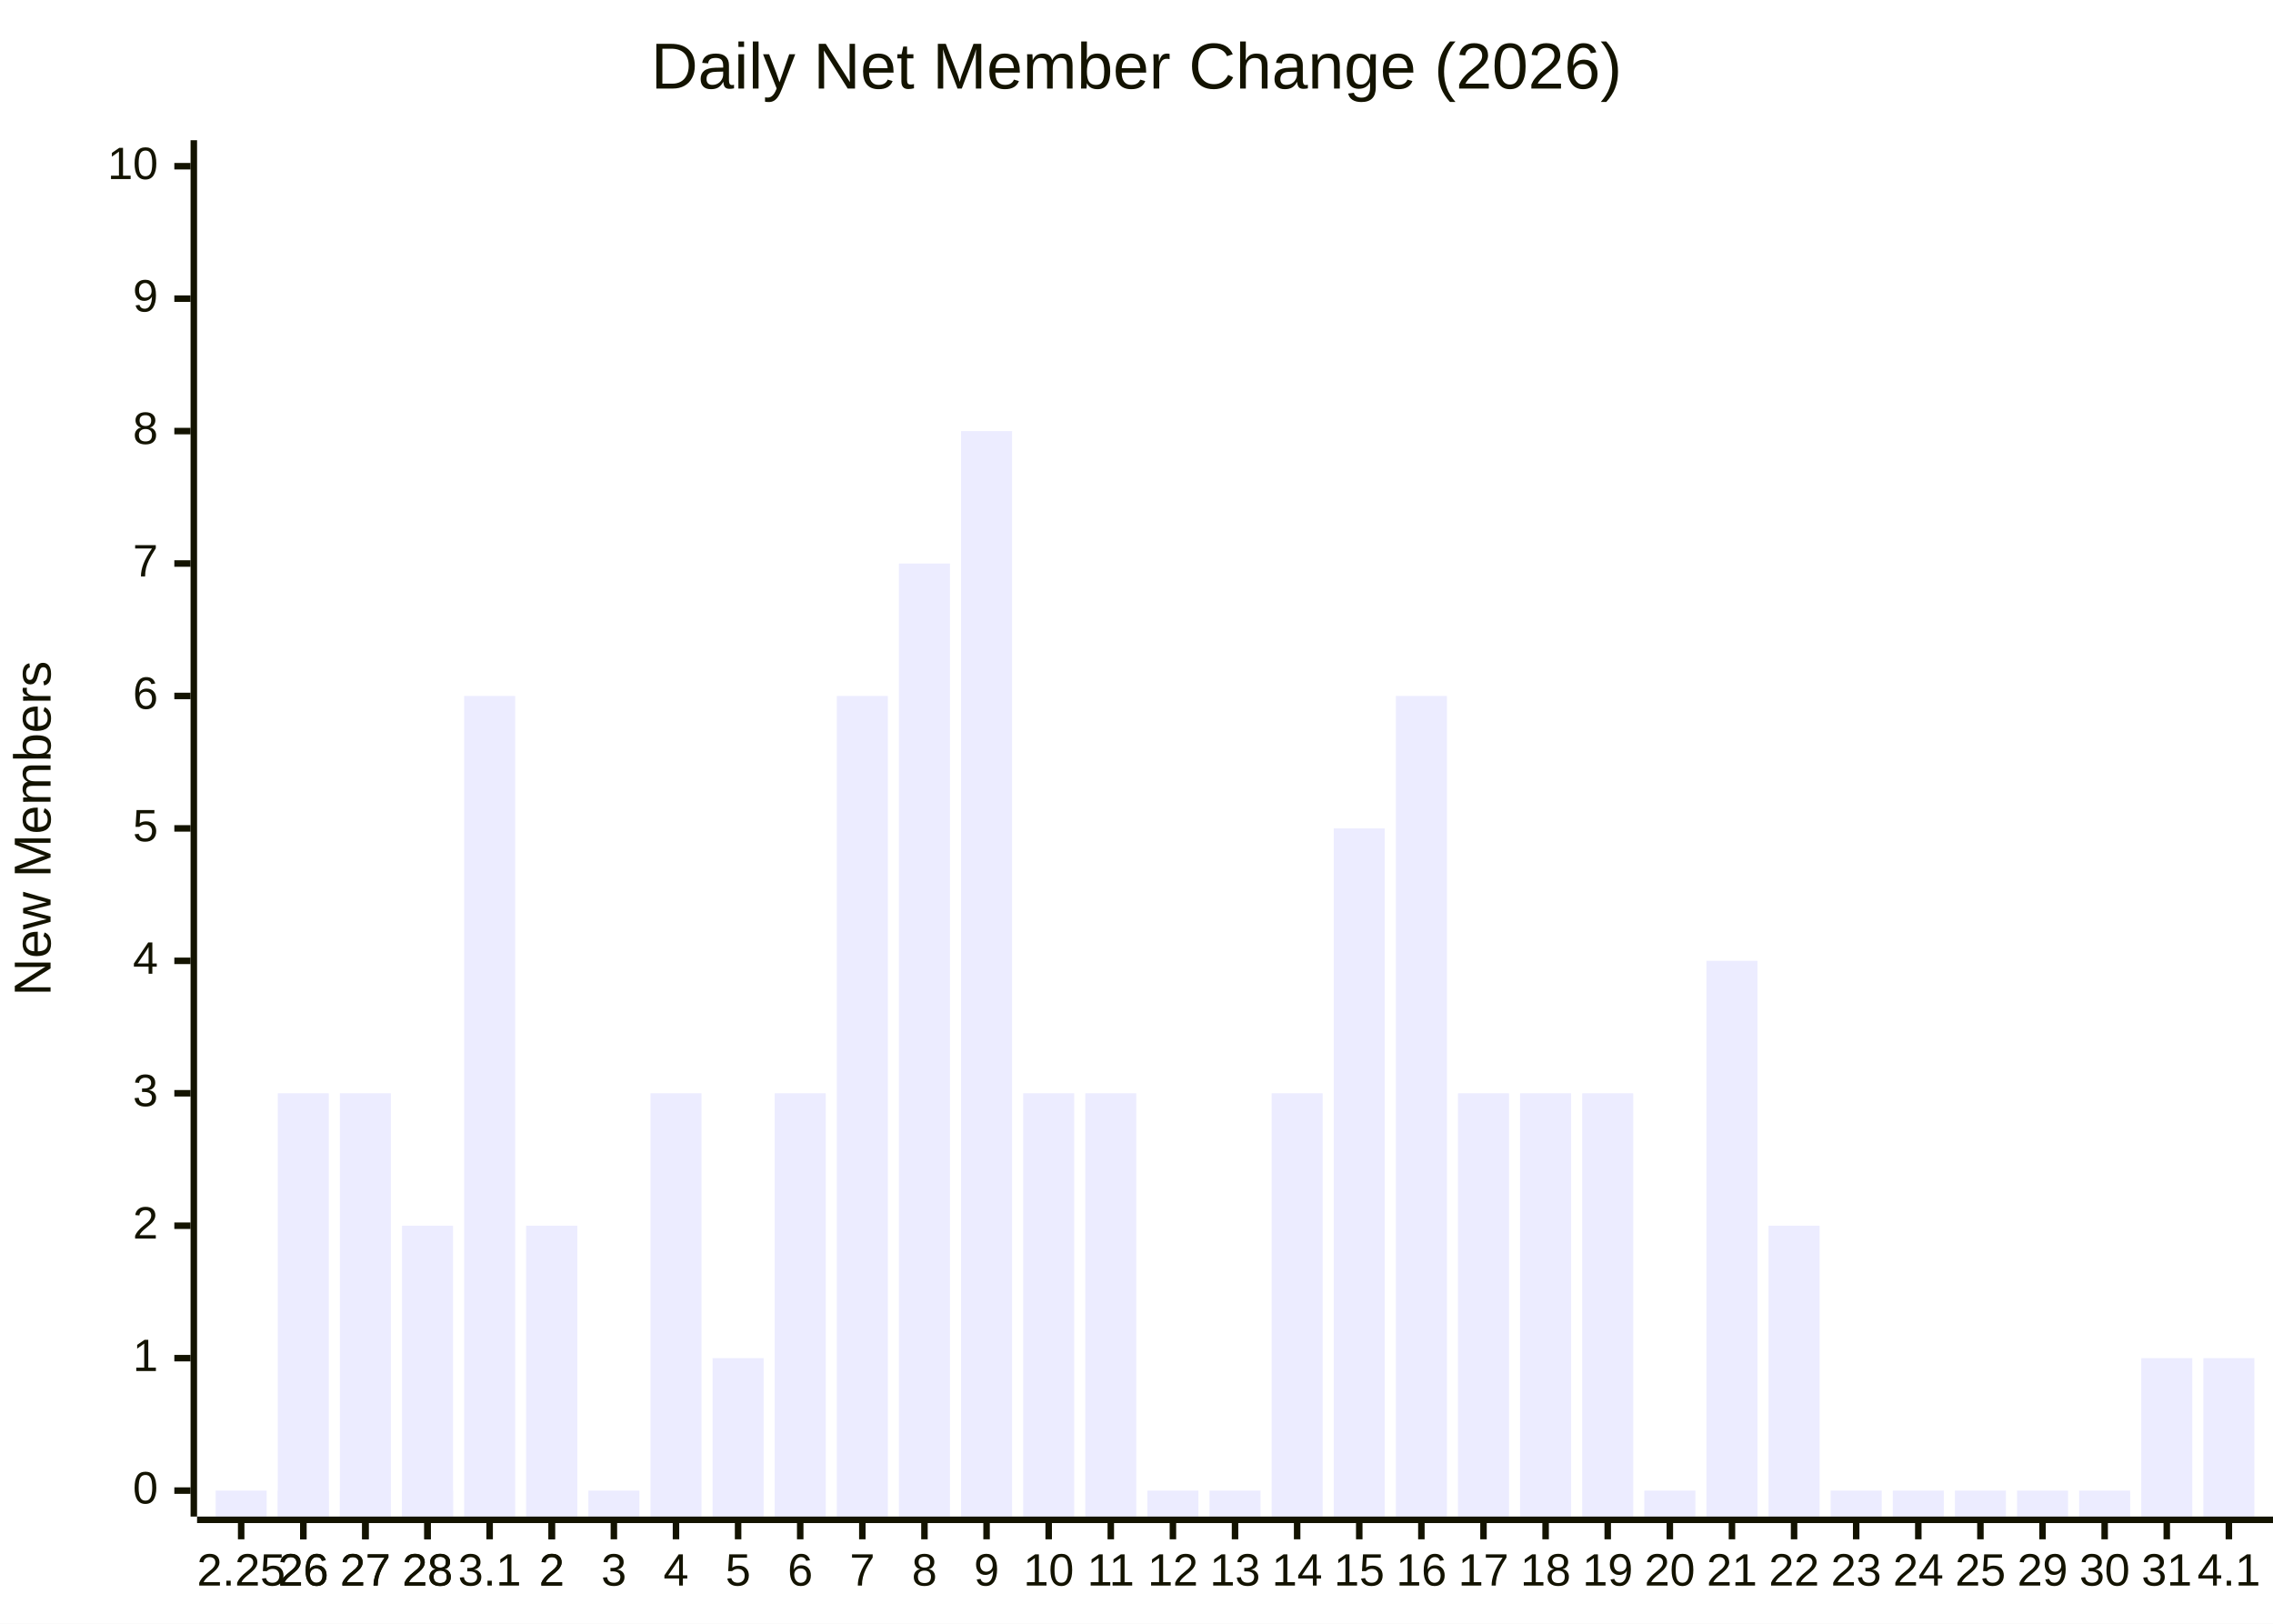
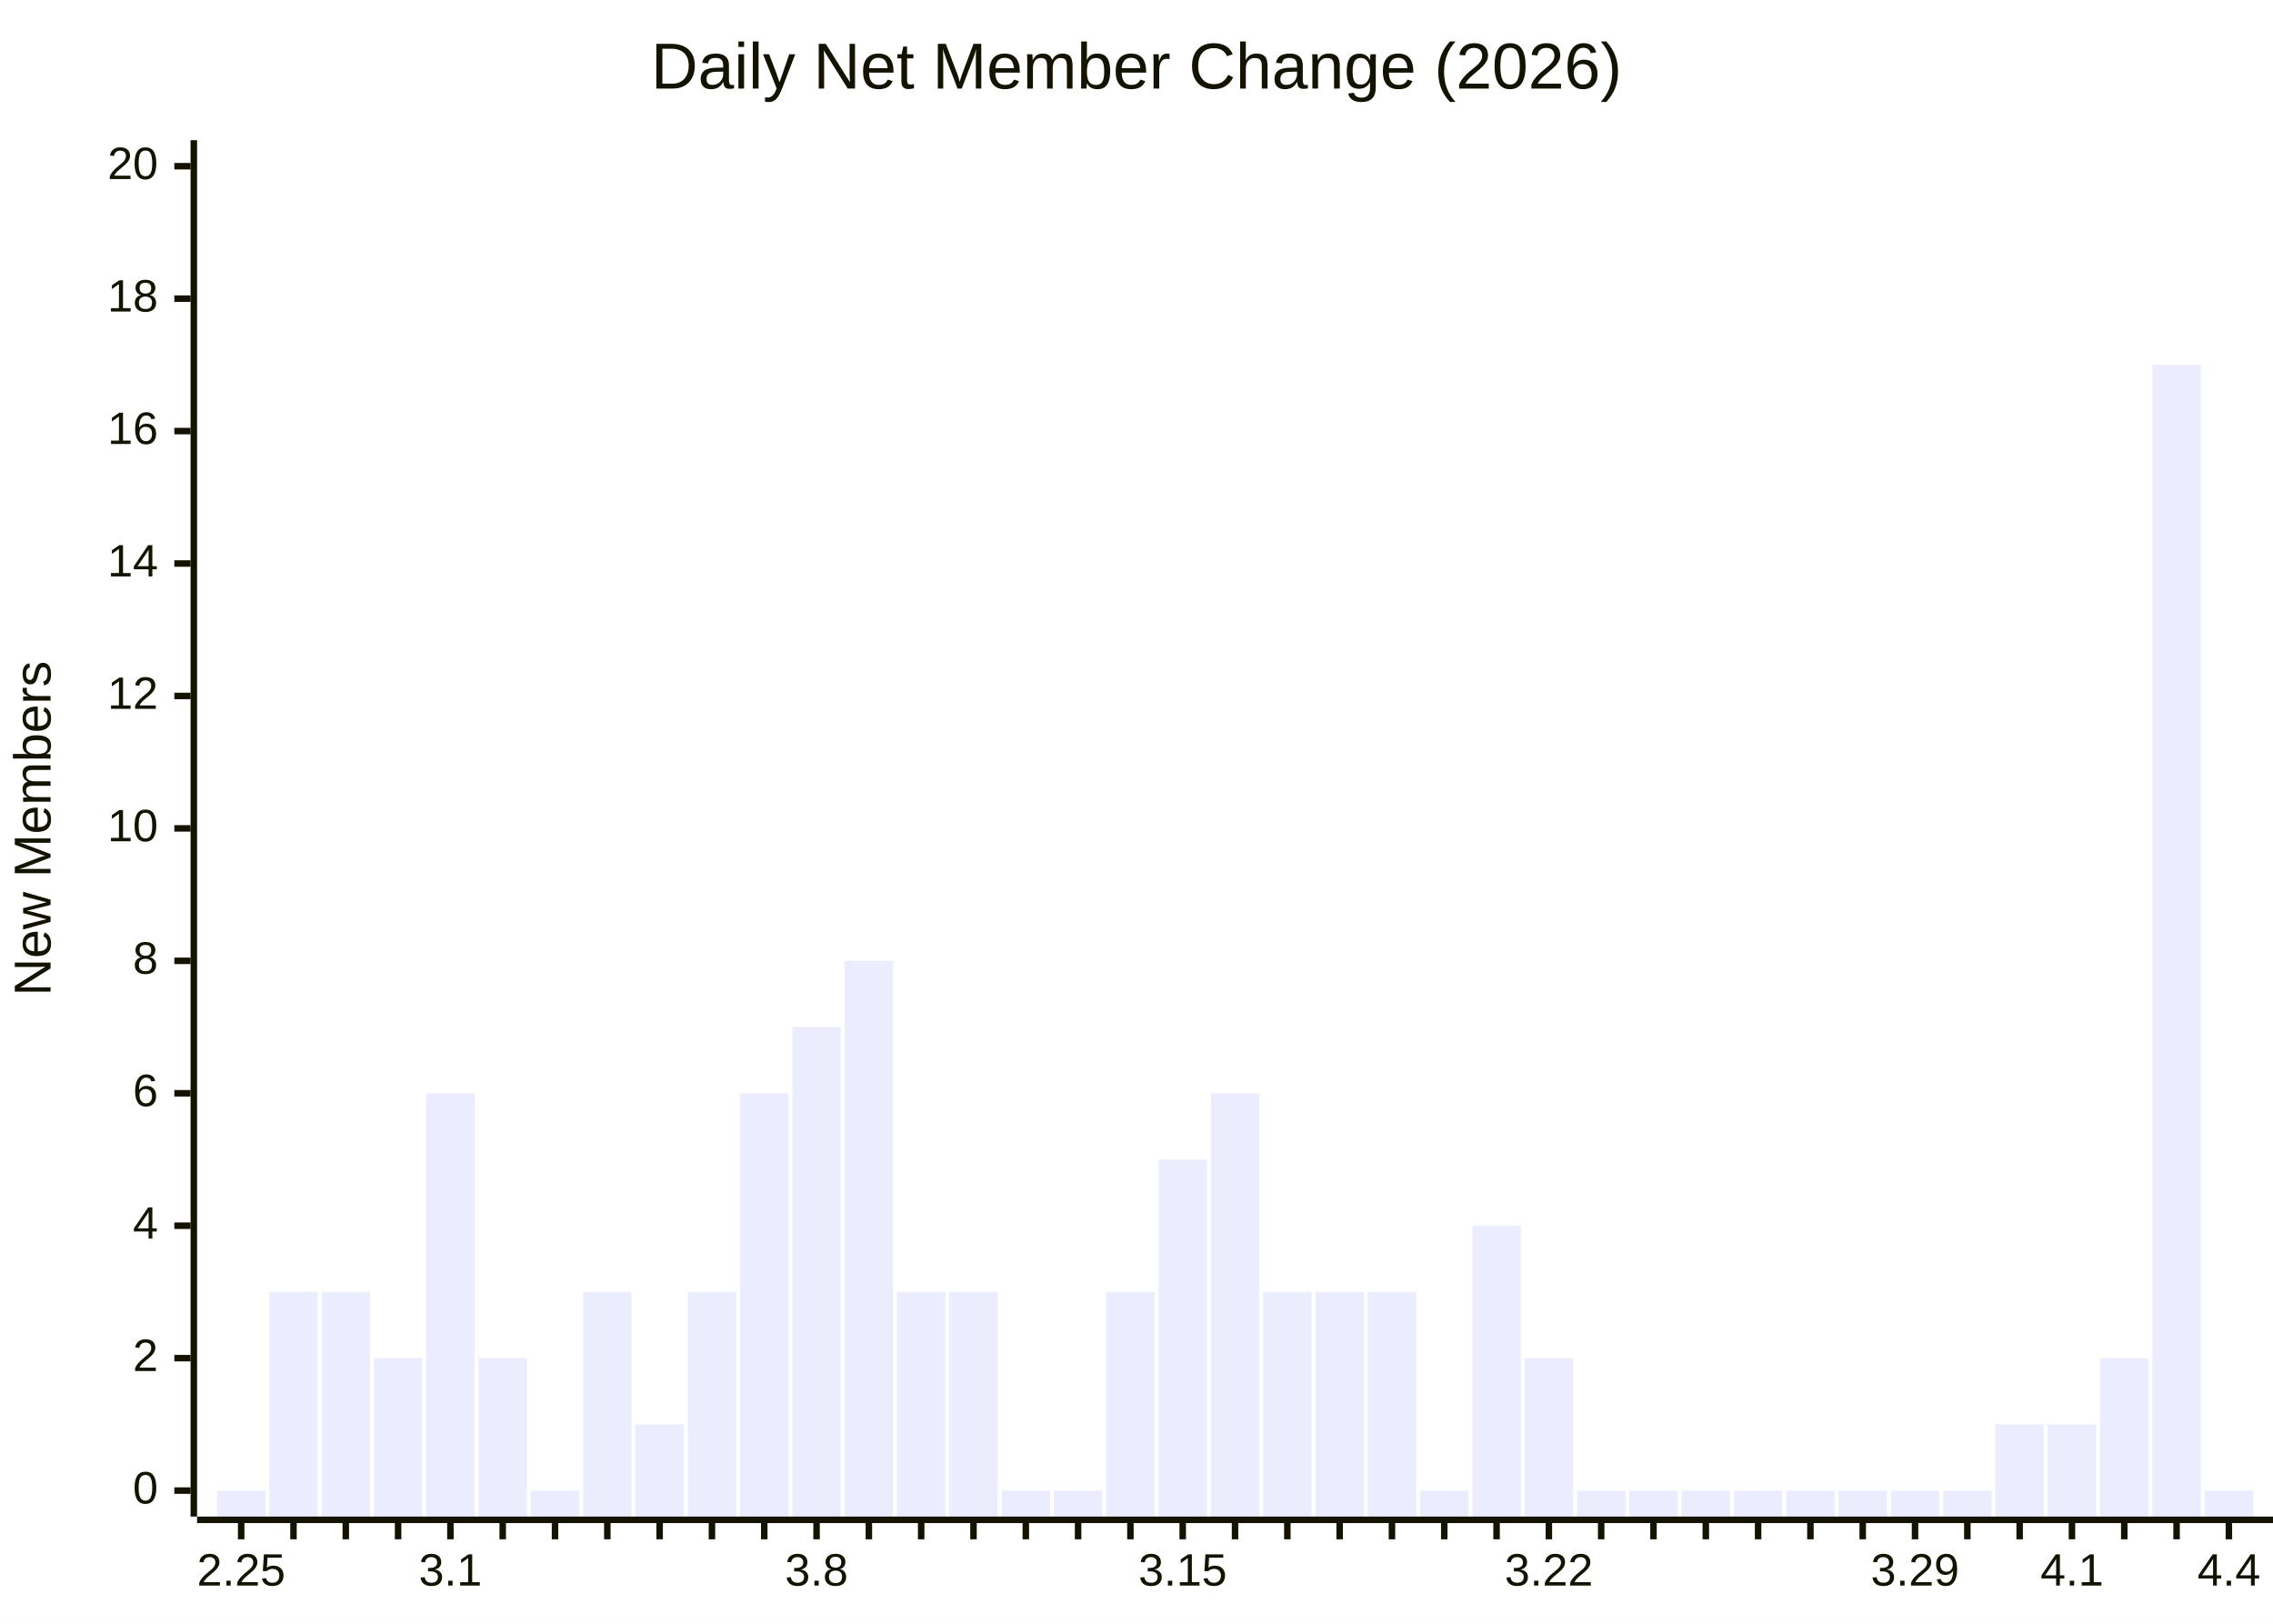
<svg xmlns="http://www.w3.org/2000/svg" id="my-svg" width="100%" style="max-width: 700px; background-color: white;" viewBox="0 0 700 500" role="graphics-document document" aria-roledescription="xychart">
  <style>#my-svg{font-family:"trebuchet ms",verdana,arial,sans-serif;font-size:16px;fill:#333;}@keyframes edge-animation-frame{from{stroke-dashoffset:0;}}@keyframes dash{to{stroke-dashoffset:0;}}#my-svg .edge-animation-slow{stroke-dasharray:9,5!important;stroke-dashoffset:900;animation:dash 50s linear infinite;stroke-linecap:round;}#my-svg .edge-animation-fast{stroke-dasharray:9,5!important;stroke-dashoffset:900;animation:dash 20s linear infinite;stroke-linecap:round;}#my-svg .error-icon{fill:#552222;}#my-svg .error-text{fill:#552222;stroke:#552222;}#my-svg .edge-thickness-normal{stroke-width:1px;}#my-svg .edge-thickness-thick{stroke-width:3.5px;}#my-svg .edge-pattern-solid{stroke-dasharray:0;}#my-svg .edge-thickness-invisible{stroke-width:0;fill:none;}#my-svg .edge-pattern-dashed{stroke-dasharray:3;}#my-svg .edge-pattern-dotted{stroke-dasharray:2;}#my-svg .marker{fill:#333333;stroke:#333333;}#my-svg .marker.cross{stroke:#333333;}#my-svg svg{font-family:"trebuchet ms",verdana,arial,sans-serif;font-size:16px;}#my-svg p{margin:0;}#my-svg :root{--mermaid-font-family:"trebuchet ms",verdana,arial,sans-serif;}</style>
  <g />
  <g class="main">
    <rect width="700" height="500" class="background" fill="white" />
    <g class="chart-title">
      <text x="0" y="0" fill="#131300" font-size="20" dominant-baseline="middle" text-anchor="middle" transform="translate(350, 21.58984) rotate(0)">Daily Net Member Change (2026)</text>
    </g>
    <g class="plot">
      <g class="bar-plot-0">
-         <rect x="66.415" y="459" width="15.717" height="8" fill="#ECECFF" stroke="#ECECFF" stroke-width="0" />
-         <rect x="85.544" y="336.654" width="15.717" height="130.346" fill="#ECECFF" stroke="#ECECFF" stroke-width="0" />
-         <rect x="104.674" y="336.654" width="15.717" height="130.346" fill="#ECECFF" stroke="#ECECFF" stroke-width="0" />
-         <rect x="123.803" y="377.436" width="15.717" height="89.564" fill="#ECECFF" stroke="#ECECFF" stroke-width="0" />
-         <rect x="142.932" y="214.308" width="15.717" height="252.692" fill="#ECECFF" stroke="#ECECFF" stroke-width="0" />
-         <rect x="162.062" y="377.436" width="15.717" height="89.564" fill="#ECECFF" stroke="#ECECFF" stroke-width="0" />
-         <rect x="181.191" y="459" width="15.717" height="8" fill="#ECECFF" stroke="#ECECFF" stroke-width="0" />
-         <rect x="200.321" y="336.654" width="15.717" height="130.346" fill="#ECECFF" stroke="#ECECFF" stroke-width="0" />
-         <rect x="219.45" y="418.218" width="15.717" height="48.782" fill="#ECECFF" stroke="#ECECFF" stroke-width="0" />
-         <rect x="238.579" y="336.654" width="15.717" height="130.346" fill="#ECECFF" stroke="#ECECFF" stroke-width="0" />
-         <rect x="257.709" y="214.308" width="15.717" height="252.692" fill="#ECECFF" stroke="#ECECFF" stroke-width="0" />
-         <rect x="276.838" y="173.526" width="15.717" height="293.474" fill="#ECECFF" stroke="#ECECFF" stroke-width="0" />
-         <rect x="295.968" y="132.744" width="15.717" height="334.256" fill="#ECECFF" stroke="#ECECFF" stroke-width="0" />
-         <rect x="315.097" y="336.654" width="15.717" height="130.346" fill="#ECECFF" stroke="#ECECFF" stroke-width="0" />
-         <rect x="334.226" y="336.654" width="15.717" height="130.346" fill="#ECECFF" stroke="#ECECFF" stroke-width="0" />
-         <rect x="353.356" y="459" width="15.717" height="8" fill="#ECECFF" stroke="#ECECFF" stroke-width="0" />
-         <rect x="372.485" y="459" width="15.717" height="8" fill="#ECECFF" stroke="#ECECFF" stroke-width="0" />
-         <rect x="391.615" y="336.654" width="15.717" height="130.346" fill="#ECECFF" stroke="#ECECFF" stroke-width="0" />
-         <rect x="410.744" y="255.09" width="15.717" height="211.91" fill="#ECECFF" stroke="#ECECFF" stroke-width="0" />
-         <rect x="429.873" y="214.308" width="15.717" height="252.692" fill="#ECECFF" stroke="#ECECFF" stroke-width="0" />
-         <rect x="449.003" y="336.654" width="15.717" height="130.346" fill="#ECECFF" stroke="#ECECFF" stroke-width="0" />
-         <rect x="468.132" y="336.654" width="15.717" height="130.346" fill="#ECECFF" stroke="#ECECFF" stroke-width="0" />
-         <rect x="487.262" y="336.654" width="15.717" height="130.346" fill="#ECECFF" stroke="#ECECFF" stroke-width="0" />
-         <rect x="506.391" y="459" width="15.717" height="8" fill="#ECECFF" stroke="#ECECFF" stroke-width="0" />
-         <rect x="525.52" y="295.872" width="15.717" height="171.128" fill="#ECECFF" stroke="#ECECFF" stroke-width="0" />
-         <rect x="544.65" y="377.436" width="15.717" height="89.564" fill="#ECECFF" stroke="#ECECFF" stroke-width="0" />
-         <rect x="563.779" y="459" width="15.717" height="8" fill="#ECECFF" stroke="#ECECFF" stroke-width="0" />
-         <rect x="582.909" y="459" width="15.717" height="8" fill="#ECECFF" stroke="#ECECFF" stroke-width="0" />
-         <rect x="602.038" y="459" width="15.717" height="8" fill="#ECECFF" stroke="#ECECFF" stroke-width="0" />
-         <rect x="85.544" y="459" width="15.717" height="8" fill="#ECECFF" stroke="#ECECFF" stroke-width="0" />
-         <rect x="104.674" y="459" width="15.717" height="8" fill="#ECECFF" stroke="#ECECFF" stroke-width="0" />
-         <rect x="123.803" y="459" width="15.717" height="8" fill="#ECECFF" stroke="#ECECFF" stroke-width="0" />
-         <rect x="621.167" y="459" width="15.717" height="8" fill="#ECECFF" stroke="#ECECFF" stroke-width="0" />
-         <rect x="640.297" y="459" width="15.717" height="8" fill="#ECECFF" stroke="#ECECFF" stroke-width="0" />
-         <rect x="659.426" y="418.218" width="15.717" height="48.782" fill="#ECECFF" stroke="#ECECFF" stroke-width="0" />
-         <rect x="678.556" y="418.218" width="15.717" height="48.782" fill="#ECECFF" stroke="#ECECFF" stroke-width="0" />
-         <rect x="162.062" y="377.436" width="15.717" height="89.564" fill="#ECECFF" stroke="#ECECFF" stroke-width="0" />
+         <rect x="66.818" y="459" width="14.911" height="8" fill="#ECECFF" stroke="#ECECFF" stroke-width="0" />
+         <rect x="82.927" y="397.827" width="14.911" height="69.173" fill="#ECECFF" stroke="#ECECFF" stroke-width="0" />
+         <rect x="99.036" y="397.827" width="14.911" height="69.173" fill="#ECECFF" stroke="#ECECFF" stroke-width="0" />
+         <rect x="115.145" y="418.218" width="14.911" height="48.782" fill="#ECECFF" stroke="#ECECFF" stroke-width="0" />
+         <rect x="131.254" y="336.654" width="14.911" height="130.346" fill="#ECECFF" stroke="#ECECFF" stroke-width="0" />
+         <rect x="147.363" y="418.218" width="14.911" height="48.782" fill="#ECECFF" stroke="#ECECFF" stroke-width="0" />
+         <rect x="163.472" y="459" width="14.911" height="8" fill="#ECECFF" stroke="#ECECFF" stroke-width="0" />
+         <rect x="179.581" y="397.827" width="14.911" height="69.173" fill="#ECECFF" stroke="#ECECFF" stroke-width="0" />
+         <rect x="195.69" y="438.609" width="14.911" height="28.391" fill="#ECECFF" stroke="#ECECFF" stroke-width="0" />
+         <rect x="211.799" y="397.827" width="14.911" height="69.173" fill="#ECECFF" stroke="#ECECFF" stroke-width="0" />
+         <rect x="227.908" y="336.654" width="14.911" height="130.346" fill="#ECECFF" stroke="#ECECFF" stroke-width="0" />
+         <rect x="244.016" y="316.263" width="14.911" height="150.737" fill="#ECECFF" stroke="#ECECFF" stroke-width="0" />
+         <rect x="260.125" y="295.872" width="14.911" height="171.128" fill="#ECECFF" stroke="#ECECFF" stroke-width="0" />
+         <rect x="276.234" y="397.827" width="14.911" height="69.173" fill="#ECECFF" stroke="#ECECFF" stroke-width="0" />
+         <rect x="292.343" y="397.827" width="14.911" height="69.173" fill="#ECECFF" stroke="#ECECFF" stroke-width="0" />
+         <rect x="308.452" y="459" width="14.911" height="8" fill="#ECECFF" stroke="#ECECFF" stroke-width="0" />
+         <rect x="324.561" y="459" width="14.911" height="8" fill="#ECECFF" stroke="#ECECFF" stroke-width="0" />
+         <rect x="340.67" y="397.827" width="14.911" height="69.173" fill="#ECECFF" stroke="#ECECFF" stroke-width="0" />
+         <rect x="356.779" y="357.045" width="14.911" height="109.955" fill="#ECECFF" stroke="#ECECFF" stroke-width="0" />
+         <rect x="372.888" y="336.654" width="14.911" height="130.346" fill="#ECECFF" stroke="#ECECFF" stroke-width="0" />
+         <rect x="388.997" y="397.827" width="14.911" height="69.173" fill="#ECECFF" stroke="#ECECFF" stroke-width="0" />
+         <rect x="405.106" y="397.827" width="14.911" height="69.173" fill="#ECECFF" stroke="#ECECFF" stroke-width="0" />
+         <rect x="421.215" y="397.827" width="14.911" height="69.173" fill="#ECECFF" stroke="#ECECFF" stroke-width="0" />
+         <rect x="437.324" y="459" width="14.911" height="8" fill="#ECECFF" stroke="#ECECFF" stroke-width="0" />
+         <rect x="453.433" y="377.436" width="14.911" height="89.564" fill="#ECECFF" stroke="#ECECFF" stroke-width="0" />
+         <rect x="469.542" y="418.218" width="14.911" height="48.782" fill="#ECECFF" stroke="#ECECFF" stroke-width="0" />
+         <rect x="485.651" y="459" width="14.911" height="8" fill="#ECECFF" stroke="#ECECFF" stroke-width="0" />
+         <rect x="501.76" y="459" width="14.911" height="8" fill="#ECECFF" stroke="#ECECFF" stroke-width="0" />
+         <rect x="517.869" y="459" width="14.911" height="8" fill="#ECECFF" stroke="#ECECFF" stroke-width="0" />
+         <rect x="533.978" y="459" width="14.911" height="8" fill="#ECECFF" stroke="#ECECFF" stroke-width="0" />
+         <rect x="550.087" y="459" width="14.911" height="8" fill="#ECECFF" stroke="#ECECFF" stroke-width="0" />
+         <rect x="566.196" y="459" width="14.911" height="8" fill="#ECECFF" stroke="#ECECFF" stroke-width="0" />
+         <rect x="582.305" y="459" width="14.911" height="8" fill="#ECECFF" stroke="#ECECFF" stroke-width="0" />
+         <rect x="598.414" y="459" width="14.911" height="8" fill="#ECECFF" stroke="#ECECFF" stroke-width="0" />
+         <rect x="614.523" y="438.609" width="14.911" height="28.391" fill="#ECECFF" stroke="#ECECFF" stroke-width="0" />
+         <rect x="630.632" y="438.609" width="14.911" height="28.391" fill="#ECECFF" stroke="#ECECFF" stroke-width="0" />
+         <rect x="646.741" y="418.218" width="14.911" height="48.782" fill="#ECECFF" stroke="#ECECFF" stroke-width="0" />
+         <rect x="662.85" y="112.353" width="14.911" height="354.647" fill="#ECECFF" stroke="#ECECFF" stroke-width="0" />
+         <rect x="678.959" y="459" width="14.911" height="8" fill="#ECECFF" stroke="#ECECFF" stroke-width="0" />
      </g>
    </g>
    <g class="bottom-axis">
      <g class="axis-line">
        <path d="M 60.688,468 L 700,468" fill="none" stroke="#131300" stroke-width="2" />
      </g>
      <g class="label">
        <text x="0" y="0" fill="#131300" font-size="14" dominant-baseline="text-before-edge" text-anchor="middle" transform="translate(74.27344, 479) rotate(0)">2.25</text>
-         <text x="0" y="0" fill="#131300" font-size="14" dominant-baseline="text-before-edge" text-anchor="middle" transform="translate(93.40283, 479) rotate(0)">26</text>
-         <text x="0" y="0" fill="#131300" font-size="14" dominant-baseline="text-before-edge" text-anchor="middle" transform="translate(112.5322, 479) rotate(0)">27</text>
-         <text x="0" y="0" fill="#131300" font-size="14" dominant-baseline="text-before-edge" text-anchor="middle" transform="translate(131.6616, 479) rotate(0)">28</text>
-         <text x="0" y="0" fill="#131300" font-size="14" dominant-baseline="text-before-edge" text-anchor="middle" transform="translate(150.791, 479) rotate(0)">3.1</text>
-         <text x="0" y="0" fill="#131300" font-size="14" dominant-baseline="text-before-edge" text-anchor="middle" transform="translate(169.9204, 479) rotate(0)">2</text>
-         <text x="0" y="0" fill="#131300" font-size="14" dominant-baseline="text-before-edge" text-anchor="middle" transform="translate(189.0498, 479) rotate(0)">3</text>
-         <text x="0" y="0" fill="#131300" font-size="14" dominant-baseline="text-before-edge" text-anchor="middle" transform="translate(208.1792, 479) rotate(0)">4</text>
-         <text x="0" y="0" fill="#131300" font-size="14" dominant-baseline="text-before-edge" text-anchor="middle" transform="translate(227.3086, 479) rotate(0)">5</text>
-         <text x="0" y="0" fill="#131300" font-size="14" dominant-baseline="text-before-edge" text-anchor="middle" transform="translate(246.438, 479) rotate(0)">6</text>
-         <text x="0" y="0" fill="#131300" font-size="14" dominant-baseline="text-before-edge" text-anchor="middle" transform="translate(265.5674, 479) rotate(0)">7</text>
-         <text x="0" y="0" fill="#131300" font-size="14" dominant-baseline="text-before-edge" text-anchor="middle" transform="translate(284.6968, 479) rotate(0)">8</text>
-         <text x="0" y="0" fill="#131300" font-size="14" dominant-baseline="text-before-edge" text-anchor="middle" transform="translate(303.8262, 479) rotate(0)">9</text>
-         <text x="0" y="0" fill="#131300" font-size="14" dominant-baseline="text-before-edge" text-anchor="middle" transform="translate(322.9556, 479) rotate(0)">10</text>
-         <text x="0" y="0" fill="#131300" font-size="14" dominant-baseline="text-before-edge" text-anchor="middle" transform="translate(342.085, 479) rotate(0)">11</text>
-         <text x="0" y="0" fill="#131300" font-size="14" dominant-baseline="text-before-edge" text-anchor="middle" transform="translate(361.2144, 479) rotate(0)">12</text>
-         <text x="0" y="0" fill="#131300" font-size="14" dominant-baseline="text-before-edge" text-anchor="middle" transform="translate(380.3438, 479) rotate(0)">13</text>
-         <text x="0" y="0" fill="#131300" font-size="14" dominant-baseline="text-before-edge" text-anchor="middle" transform="translate(399.4731, 479) rotate(0)">14</text>
-         <text x="0" y="0" fill="#131300" font-size="14" dominant-baseline="text-before-edge" text-anchor="middle" transform="translate(418.6025, 479) rotate(0)">15</text>
-         <text x="0" y="0" fill="#131300" font-size="14" dominant-baseline="text-before-edge" text-anchor="middle" transform="translate(437.7319, 479) rotate(0)">16</text>
-         <text x="0" y="0" fill="#131300" font-size="14" dominant-baseline="text-before-edge" text-anchor="middle" transform="translate(456.8613, 479) rotate(0)">17</text>
-         <text x="0" y="0" fill="#131300" font-size="14" dominant-baseline="text-before-edge" text-anchor="middle" transform="translate(475.9907, 479) rotate(0)">18</text>
-         <text x="0" y="0" fill="#131300" font-size="14" dominant-baseline="text-before-edge" text-anchor="middle" transform="translate(495.1201, 479) rotate(0)">19</text>
-         <text x="0" y="0" fill="#131300" font-size="14" dominant-baseline="text-before-edge" text-anchor="middle" transform="translate(514.2495, 479) rotate(0)">20</text>
-         <text x="0" y="0" fill="#131300" font-size="14" dominant-baseline="text-before-edge" text-anchor="middle" transform="translate(533.3789, 479) rotate(0)">21</text>
-         <text x="0" y="0" fill="#131300" font-size="14" dominant-baseline="text-before-edge" text-anchor="middle" transform="translate(552.5083, 479) rotate(0)">22</text>
-         <text x="0" y="0" fill="#131300" font-size="14" dominant-baseline="text-before-edge" text-anchor="middle" transform="translate(571.6377, 479) rotate(0)">23</text>
-         <text x="0" y="0" fill="#131300" font-size="14" dominant-baseline="text-before-edge" text-anchor="middle" transform="translate(590.7671, 479) rotate(0)">24</text>
-         <text x="0" y="0" fill="#131300" font-size="14" dominant-baseline="text-before-edge" text-anchor="middle" transform="translate(609.8965, 479) rotate(0)">25</text>
-         <text x="0" y="0" fill="#131300" font-size="14" dominant-baseline="text-before-edge" text-anchor="middle" transform="translate(93.40283, 479) rotate(0)">26</text>
-         <text x="0" y="0" fill="#131300" font-size="14" dominant-baseline="text-before-edge" text-anchor="middle" transform="translate(112.5322, 479) rotate(0)">27</text>
-         <text x="0" y="0" fill="#131300" font-size="14" dominant-baseline="text-before-edge" text-anchor="middle" transform="translate(131.6616, 479) rotate(0)">28</text>
-         <text x="0" y="0" fill="#131300" font-size="14" dominant-baseline="text-before-edge" text-anchor="middle" transform="translate(629.0259, 479) rotate(0)">29</text>
-         <text x="0" y="0" fill="#131300" font-size="14" dominant-baseline="text-before-edge" text-anchor="middle" transform="translate(648.1553, 479) rotate(0)">30</text>
-         <text x="0" y="0" fill="#131300" font-size="14" dominant-baseline="text-before-edge" text-anchor="middle" transform="translate(667.2847, 479) rotate(0)">31</text>
-         <text x="0" y="0" fill="#131300" font-size="14" dominant-baseline="text-before-edge" text-anchor="middle" transform="translate(686.4141, 479) rotate(0)">4.1</text>
-         <text x="0" y="0" fill="#131300" font-size="14" dominant-baseline="text-before-edge" text-anchor="middle" transform="translate(169.9204, 479) rotate(0)">2</text>
+         <text x="0" y="0" fill="#131300" font-size="14" dominant-baseline="text-before-edge" text-anchor="middle" transform="translate(90.3824, 479) rotate(0)">​​</text>
+         <text x="0" y="0" fill="#131300" font-size="14" dominant-baseline="text-before-edge" text-anchor="middle" transform="translate(106.4914, 479) rotate(0)">​​​</text>
+         <text x="0" y="0" fill="#131300" font-size="14" dominant-baseline="text-before-edge" text-anchor="middle" transform="translate(122.6003, 479) rotate(0)">​​​​</text>
+         <text x="0" y="0" fill="#131300" font-size="14" dominant-baseline="text-before-edge" text-anchor="middle" transform="translate(138.7093, 479) rotate(0)">3.1</text>
+         <text x="0" y="0" fill="#131300" font-size="14" dominant-baseline="text-before-edge" text-anchor="middle" transform="translate(154.8183, 479) rotate(0)">​​​​​​</text>
+         <text x="0" y="0" fill="#131300" font-size="14" dominant-baseline="text-before-edge" text-anchor="middle" transform="translate(170.9272, 479) rotate(0)">​​​​​​​</text>
+         <text x="0" y="0" fill="#131300" font-size="14" dominant-baseline="text-before-edge" text-anchor="middle" transform="translate(187.0362, 479) rotate(0)">​​​​​​​​</text>
+         <text x="0" y="0" fill="#131300" font-size="14" dominant-baseline="text-before-edge" text-anchor="middle" transform="translate(203.1451, 479) rotate(0)">​​​​​​​​​</text>
+         <text x="0" y="0" fill="#131300" font-size="14" dominant-baseline="text-before-edge" text-anchor="middle" transform="translate(219.2541, 479) rotate(0)">​​​​​​​​​​</text>
+         <text x="0" y="0" fill="#131300" font-size="14" dominant-baseline="text-before-edge" text-anchor="middle" transform="translate(235.3631, 479) rotate(0)">​​​​​​​​​​​</text>
+         <text x="0" y="0" fill="#131300" font-size="14" dominant-baseline="text-before-edge" text-anchor="middle" transform="translate(251.472, 479) rotate(0)">3.8</text>
+         <text x="0" y="0" fill="#131300" font-size="14" dominant-baseline="text-before-edge" text-anchor="middle" transform="translate(267.581, 479) rotate(0)">​​​​​​​​​​​​​</text>
+         <text x="0" y="0" fill="#131300" font-size="14" dominant-baseline="text-before-edge" text-anchor="middle" transform="translate(283.69, 479) rotate(0)">​​​​​​​​​​​​​​</text>
+         <text x="0" y="0" fill="#131300" font-size="14" dominant-baseline="text-before-edge" text-anchor="middle" transform="translate(299.7989, 479) rotate(0)">​​​​​​​​​​​​​​​</text>
+         <text x="0" y="0" fill="#131300" font-size="14" dominant-baseline="text-before-edge" text-anchor="middle" transform="translate(315.9079, 479) rotate(0)">​​​​​​​​​​​​​​​​</text>
+         <text x="0" y="0" fill="#131300" font-size="14" dominant-baseline="text-before-edge" text-anchor="middle" transform="translate(332.0169, 479) rotate(0)">​​​​​​​​​​​​​​​​​</text>
+         <text x="0" y="0" fill="#131300" font-size="14" dominant-baseline="text-before-edge" text-anchor="middle" transform="translate(348.1258, 479) rotate(0)">​​​​​​​​​​​​​​​​​​</text>
+         <text x="0" y="0" fill="#131300" font-size="14" dominant-baseline="text-before-edge" text-anchor="middle" transform="translate(364.2348, 479) rotate(0)">3.15</text>
+         <text x="0" y="0" fill="#131300" font-size="14" dominant-baseline="text-before-edge" text-anchor="middle" transform="translate(380.3438, 479) rotate(0)">​​​​​​​​​​​​​​​​​​​​</text>
+         <text x="0" y="0" fill="#131300" font-size="14" dominant-baseline="text-before-edge" text-anchor="middle" transform="translate(396.4527, 479) rotate(0)">​​​​​​​​​​​​​​​​​​​​​</text>
+         <text x="0" y="0" fill="#131300" font-size="14" dominant-baseline="text-before-edge" text-anchor="middle" transform="translate(412.5617, 479) rotate(0)">​​​​​​​​​​​​​​​​​​​​​​</text>
+         <text x="0" y="0" fill="#131300" font-size="14" dominant-baseline="text-before-edge" text-anchor="middle" transform="translate(428.6706, 479) rotate(0)">​​​​​​​​​​​​​​​​​​​​​​​</text>
+         <text x="0" y="0" fill="#131300" font-size="14" dominant-baseline="text-before-edge" text-anchor="middle" transform="translate(444.7796, 479) rotate(0)">​​​​​​​​​​​​​​​​​​​​​​​​</text>
+         <text x="0" y="0" fill="#131300" font-size="14" dominant-baseline="text-before-edge" text-anchor="middle" transform="translate(460.8886, 479) rotate(0)">​​​​​​​​​​​​​​​​​​​​​​​​​</text>
+         <text x="0" y="0" fill="#131300" font-size="14" dominant-baseline="text-before-edge" text-anchor="middle" transform="translate(476.9975, 479) rotate(0)">3.22</text>
+         <text x="0" y="0" fill="#131300" font-size="14" dominant-baseline="text-before-edge" text-anchor="middle" transform="translate(493.1065, 479) rotate(0)">​​​​​​​​​​​​​​​​​​​​​​​​​​​</text>
+         <text x="0" y="0" fill="#131300" font-size="14" dominant-baseline="text-before-edge" text-anchor="middle" transform="translate(509.2155, 479) rotate(0)">​​​​​​​​​​​​​​​​​​​​​​​​​​​​</text>
+         <text x="0" y="0" fill="#131300" font-size="14" dominant-baseline="text-before-edge" text-anchor="middle" transform="translate(525.3244, 479) rotate(0)">​​​​​​​​​​​​​​​​​​​​​​​​​​​​​</text>
+         <text x="0" y="0" fill="#131300" font-size="14" dominant-baseline="text-before-edge" text-anchor="middle" transform="translate(541.4334, 479) rotate(0)">​​​​​​​​​​​​​​​​​​​​​​​​​​​​​​</text>
+         <text x="0" y="0" fill="#131300" font-size="14" dominant-baseline="text-before-edge" text-anchor="middle" transform="translate(557.5424, 479) rotate(0)">​​​​​​​​​​​​​​​​​​​​​​​​​​​​​​​</text>
+         <text x="0" y="0" fill="#131300" font-size="14" dominant-baseline="text-before-edge" text-anchor="middle" transform="translate(573.6513, 479) rotate(0)">​​​​​​​​​​​​​​​​​​​​​​​​​​​​​​​​</text>
+         <text x="0" y="0" fill="#131300" font-size="14" dominant-baseline="text-before-edge" text-anchor="middle" transform="translate(589.7603, 479) rotate(0)">3.29</text>
+         <text x="0" y="0" fill="#131300" font-size="14" dominant-baseline="text-before-edge" text-anchor="middle" transform="translate(605.8692, 479) rotate(0)">​​​​​​​​​​​​​​​​​​​​​​​​​​​​​​​​​​</text>
+         <text x="0" y="0" fill="#131300" font-size="14" dominant-baseline="text-before-edge" text-anchor="middle" transform="translate(621.9782, 479) rotate(0)">​​​​​​​​​​​​​​​​​​​​​​​​​​​​​​​​​​​</text>
+         <text x="0" y="0" fill="#131300" font-size="14" dominant-baseline="text-before-edge" text-anchor="middle" transform="translate(638.0872, 479) rotate(0)">4.1</text>
+         <text x="0" y="0" fill="#131300" font-size="14" dominant-baseline="text-before-edge" text-anchor="middle" transform="translate(654.1961, 479) rotate(0)">​​​​​​​​​​​​​​​​​​​​​​​​​​​​​​​​​​​​​</text>
+         <text x="0" y="0" fill="#131300" font-size="14" dominant-baseline="text-before-edge" text-anchor="middle" transform="translate(670.3051, 479) rotate(0)">​​​​​​​​​​​​​​​​​​​​​​​​​​​​​​​​​​​​​​</text>
+         <text x="0" y="0" fill="#131300" font-size="14" dominant-baseline="text-before-edge" text-anchor="middle" transform="translate(686.4141, 479) rotate(0)">4.4</text>
      </g>
      <g class="ticks">
        <path d="M 74.273,469 L 74.273,474" fill="none" stroke="#131300" stroke-width="2" />
-         <path d="M 93.403,469 L 93.403,474" fill="none" stroke="#131300" stroke-width="2" />
-         <path d="M 112.532,469 L 112.532,474" fill="none" stroke="#131300" stroke-width="2" />
-         <path d="M 131.662,469 L 131.662,474" fill="none" stroke="#131300" stroke-width="2" />
-         <path d="M 150.791,469 L 150.791,474" fill="none" stroke="#131300" stroke-width="2" />
-         <path d="M 169.92,469 L 169.92,474" fill="none" stroke="#131300" stroke-width="2" />
-         <path d="M 189.05,469 L 189.05,474" fill="none" stroke="#131300" stroke-width="2" />
-         <path d="M 208.179,469 L 208.179,474" fill="none" stroke="#131300" stroke-width="2" />
-         <path d="M 227.309,469 L 227.309,474" fill="none" stroke="#131300" stroke-width="2" />
-         <path d="M 246.438,469 L 246.438,474" fill="none" stroke="#131300" stroke-width="2" />
-         <path d="M 265.567,469 L 265.567,474" fill="none" stroke="#131300" stroke-width="2" />
-         <path d="M 284.697,469 L 284.697,474" fill="none" stroke="#131300" stroke-width="2" />
-         <path d="M 303.826,469 L 303.826,474" fill="none" stroke="#131300" stroke-width="2" />
-         <path d="M 322.956,469 L 322.956,474" fill="none" stroke="#131300" stroke-width="2" />
-         <path d="M 342.085,469 L 342.085,474" fill="none" stroke="#131300" stroke-width="2" />
-         <path d="M 361.214,469 L 361.214,474" fill="none" stroke="#131300" stroke-width="2" />
+         <path d="M 90.382,469 L 90.382,474" fill="none" stroke="#131300" stroke-width="2" />
+         <path d="M 106.491,469 L 106.491,474" fill="none" stroke="#131300" stroke-width="2" />
+         <path d="M 122.6,469 L 122.6,474" fill="none" stroke="#131300" stroke-width="2" />
+         <path d="M 138.709,469 L 138.709,474" fill="none" stroke="#131300" stroke-width="2" />
+         <path d="M 154.818,469 L 154.818,474" fill="none" stroke="#131300" stroke-width="2" />
+         <path d="M 170.927,469 L 170.927,474" fill="none" stroke="#131300" stroke-width="2" />
+         <path d="M 187.036,469 L 187.036,474" fill="none" stroke="#131300" stroke-width="2" />
+         <path d="M 203.145,469 L 203.145,474" fill="none" stroke="#131300" stroke-width="2" />
+         <path d="M 219.254,469 L 219.254,474" fill="none" stroke="#131300" stroke-width="2" />
+         <path d="M 235.363,469 L 235.363,474" fill="none" stroke="#131300" stroke-width="2" />
+         <path d="M 251.472,469 L 251.472,474" fill="none" stroke="#131300" stroke-width="2" />
+         <path d="M 267.581,469 L 267.581,474" fill="none" stroke="#131300" stroke-width="2" />
+         <path d="M 283.69,469 L 283.69,474" fill="none" stroke="#131300" stroke-width="2" />
+         <path d="M 299.799,469 L 299.799,474" fill="none" stroke="#131300" stroke-width="2" />
+         <path d="M 315.908,469 L 315.908,474" fill="none" stroke="#131300" stroke-width="2" />
+         <path d="M 332.017,469 L 332.017,474" fill="none" stroke="#131300" stroke-width="2" />
+         <path d="M 348.126,469 L 348.126,474" fill="none" stroke="#131300" stroke-width="2" />
+         <path d="M 364.235,469 L 364.235,474" fill="none" stroke="#131300" stroke-width="2" />
        <path d="M 380.344,469 L 380.344,474" fill="none" stroke="#131300" stroke-width="2" />
-         <path d="M 399.473,469 L 399.473,474" fill="none" stroke="#131300" stroke-width="2" />
-         <path d="M 418.603,469 L 418.603,474" fill="none" stroke="#131300" stroke-width="2" />
-         <path d="M 437.732,469 L 437.732,474" fill="none" stroke="#131300" stroke-width="2" />
-         <path d="M 456.861,469 L 456.861,474" fill="none" stroke="#131300" stroke-width="2" />
-         <path d="M 475.991,469 L 475.991,474" fill="none" stroke="#131300" stroke-width="2" />
-         <path d="M 495.12,469 L 495.12,474" fill="none" stroke="#131300" stroke-width="2" />
-         <path d="M 514.25,469 L 514.25,474" fill="none" stroke="#131300" stroke-width="2" />
-         <path d="M 533.379,469 L 533.379,474" fill="none" stroke="#131300" stroke-width="2" />
-         <path d="M 552.508,469 L 552.508,474" fill="none" stroke="#131300" stroke-width="2" />
-         <path d="M 571.638,469 L 571.638,474" fill="none" stroke="#131300" stroke-width="2" />
-         <path d="M 590.767,469 L 590.767,474" fill="none" stroke="#131300" stroke-width="2" />
-         <path d="M 609.896,469 L 609.896,474" fill="none" stroke="#131300" stroke-width="2" />
-         <path d="M 93.403,469 L 93.403,474" fill="none" stroke="#131300" stroke-width="2" />
-         <path d="M 112.532,469 L 112.532,474" fill="none" stroke="#131300" stroke-width="2" />
-         <path d="M 131.662,469 L 131.662,474" fill="none" stroke="#131300" stroke-width="2" />
-         <path d="M 629.026,469 L 629.026,474" fill="none" stroke="#131300" stroke-width="2" />
-         <path d="M 648.155,469 L 648.155,474" fill="none" stroke="#131300" stroke-width="2" />
-         <path d="M 667.285,469 L 667.285,474" fill="none" stroke="#131300" stroke-width="2" />
+         <path d="M 396.453,469 L 396.453,474" fill="none" stroke="#131300" stroke-width="2" />
+         <path d="M 412.562,469 L 412.562,474" fill="none" stroke="#131300" stroke-width="2" />
+         <path d="M 428.671,469 L 428.671,474" fill="none" stroke="#131300" stroke-width="2" />
+         <path d="M 444.78,469 L 444.78,474" fill="none" stroke="#131300" stroke-width="2" />
+         <path d="M 460.889,469 L 460.889,474" fill="none" stroke="#131300" stroke-width="2" />
+         <path d="M 476.998,469 L 476.998,474" fill="none" stroke="#131300" stroke-width="2" />
+         <path d="M 493.106,469 L 493.106,474" fill="none" stroke="#131300" stroke-width="2" />
+         <path d="M 509.215,469 L 509.215,474" fill="none" stroke="#131300" stroke-width="2" />
+         <path d="M 525.324,469 L 525.324,474" fill="none" stroke="#131300" stroke-width="2" />
+         <path d="M 541.433,469 L 541.433,474" fill="none" stroke="#131300" stroke-width="2" />
+         <path d="M 557.542,469 L 557.542,474" fill="none" stroke="#131300" stroke-width="2" />
+         <path d="M 573.651,469 L 573.651,474" fill="none" stroke="#131300" stroke-width="2" />
+         <path d="M 589.76,469 L 589.76,474" fill="none" stroke="#131300" stroke-width="2" />
+         <path d="M 605.869,469 L 605.869,474" fill="none" stroke="#131300" stroke-width="2" />
+         <path d="M 621.978,469 L 621.978,474" fill="none" stroke="#131300" stroke-width="2" />
+         <path d="M 638.087,469 L 638.087,474" fill="none" stroke="#131300" stroke-width="2" />
+         <path d="M 654.196,469 L 654.196,474" fill="none" stroke="#131300" stroke-width="2" />
+         <path d="M 670.305,469 L 670.305,474" fill="none" stroke="#131300" stroke-width="2" />
        <path d="M 686.414,469 L 686.414,474" fill="none" stroke="#131300" stroke-width="2" />
-         <path d="M 169.92,469 L 169.92,474" fill="none" stroke="#131300" stroke-width="2" />
      </g>
    </g>
    <g class="left-axis">
      <g class="axisl-line">
        <path d="M 59.688,43.18 L 59.688,467" fill="none" stroke="#131300" stroke-width="2" />
      </g>
      <g class="label">
-         <text x="0" y="0" fill="#131300" font-size="14" dominant-baseline="middle" text-anchor="end" transform="translate(48.6875, 51.17969) rotate(0)">10</text>
-         <text x="0" y="0" fill="#131300" font-size="14" dominant-baseline="middle" text-anchor="end" transform="translate(48.6875, 91.96172) rotate(0)">9</text>
-         <text x="0" y="0" fill="#131300" font-size="14" dominant-baseline="middle" text-anchor="end" transform="translate(48.6875, 132.7437) rotate(0)">8</text>
-         <text x="0" y="0" fill="#131300" font-size="14" dominant-baseline="middle" text-anchor="end" transform="translate(48.6875, 173.5258) rotate(0)">7</text>
-         <text x="0" y="0" fill="#131300" font-size="14" dominant-baseline="middle" text-anchor="end" transform="translate(48.6875, 214.3078) rotate(0)">6</text>
-         <text x="0" y="0" fill="#131300" font-size="14" dominant-baseline="middle" text-anchor="end" transform="translate(48.6875, 255.0898) rotate(0)">5</text>
-         <text x="0" y="0" fill="#131300" font-size="14" dominant-baseline="middle" text-anchor="end" transform="translate(48.6875, 295.8719) rotate(0)">4</text>
-         <text x="0" y="0" fill="#131300" font-size="14" dominant-baseline="middle" text-anchor="end" transform="translate(48.6875, 336.6539) rotate(0)">3</text>
-         <text x="0" y="0" fill="#131300" font-size="14" dominant-baseline="middle" text-anchor="end" transform="translate(48.6875, 377.4359) rotate(0)">2</text>
-         <text x="0" y="0" fill="#131300" font-size="14" dominant-baseline="middle" text-anchor="end" transform="translate(48.6875, 418.218) rotate(0)">1</text>
+         <text x="0" y="0" fill="#131300" font-size="14" dominant-baseline="middle" text-anchor="end" transform="translate(48.6875, 51.17969) rotate(0)">20</text>
+         <text x="0" y="0" fill="#131300" font-size="14" dominant-baseline="middle" text-anchor="end" transform="translate(48.6875, 91.96172) rotate(0)">18</text>
+         <text x="0" y="0" fill="#131300" font-size="14" dominant-baseline="middle" text-anchor="end" transform="translate(48.6875, 132.7437) rotate(0)">16</text>
+         <text x="0" y="0" fill="#131300" font-size="14" dominant-baseline="middle" text-anchor="end" transform="translate(48.6875, 173.5258) rotate(0)">14</text>
+         <text x="0" y="0" fill="#131300" font-size="14" dominant-baseline="middle" text-anchor="end" transform="translate(48.6875, 214.3078) rotate(0)">12</text>
+         <text x="0" y="0" fill="#131300" font-size="14" dominant-baseline="middle" text-anchor="end" transform="translate(48.6875, 255.0898) rotate(0)">10</text>
+         <text x="0" y="0" fill="#131300" font-size="14" dominant-baseline="middle" text-anchor="end" transform="translate(48.6875, 295.8719) rotate(0)">8</text>
+         <text x="0" y="0" fill="#131300" font-size="14" dominant-baseline="middle" text-anchor="end" transform="translate(48.6875, 336.6539) rotate(0)">6</text>
+         <text x="0" y="0" fill="#131300" font-size="14" dominant-baseline="middle" text-anchor="end" transform="translate(48.6875, 377.4359) rotate(0)">4</text>
+         <text x="0" y="0" fill="#131300" font-size="14" dominant-baseline="middle" text-anchor="end" transform="translate(48.6875, 418.218) rotate(0)">2</text>
        <text x="0" y="0" fill="#131300" font-size="14" dominant-baseline="middle" text-anchor="end" transform="translate(48.6875, 459) rotate(0)">0</text>
      </g>
      <g class="ticks">
        <path d="M 58.688,51.18 L 53.688,51.18" fill="none" stroke="#131300" stroke-width="2" />
        <path d="M 58.688,91.962 L 53.688,91.962" fill="none" stroke="#131300" stroke-width="2" />
        <path d="M 58.688,132.744 L 53.688,132.744" fill="none" stroke="#131300" stroke-width="2" />
        <path d="M 58.688,173.526 L 53.688,173.526" fill="none" stroke="#131300" stroke-width="2" />
        <path d="M 58.688,214.308 L 53.688,214.308" fill="none" stroke="#131300" stroke-width="2" />
        <path d="M 58.688,255.09 L 53.688,255.09" fill="none" stroke="#131300" stroke-width="2" />
        <path d="M 58.688,295.872 L 53.688,295.872" fill="none" stroke="#131300" stroke-width="2" />
        <path d="M 58.688,336.654 L 53.688,336.654" fill="none" stroke="#131300" stroke-width="2" />
        <path d="M 58.688,377.436 L 53.688,377.436" fill="none" stroke="#131300" stroke-width="2" />
        <path d="M 58.688,418.218 L 53.688,418.218" fill="none" stroke="#131300" stroke-width="2" />
        <path d="M 58.688,459 L 53.688,459" fill="none" stroke="#131300" stroke-width="2" />
      </g>
      <g class="title">
        <text x="0" y="0" fill="#131300" font-size="16" dominant-baseline="text-before-edge" text-anchor="middle" transform="translate(5, 255.0898) rotate(270)">New Members</text>
      </g>
    </g>
  </g>
  <g class="mermaid-tmp-group" />
</svg>
